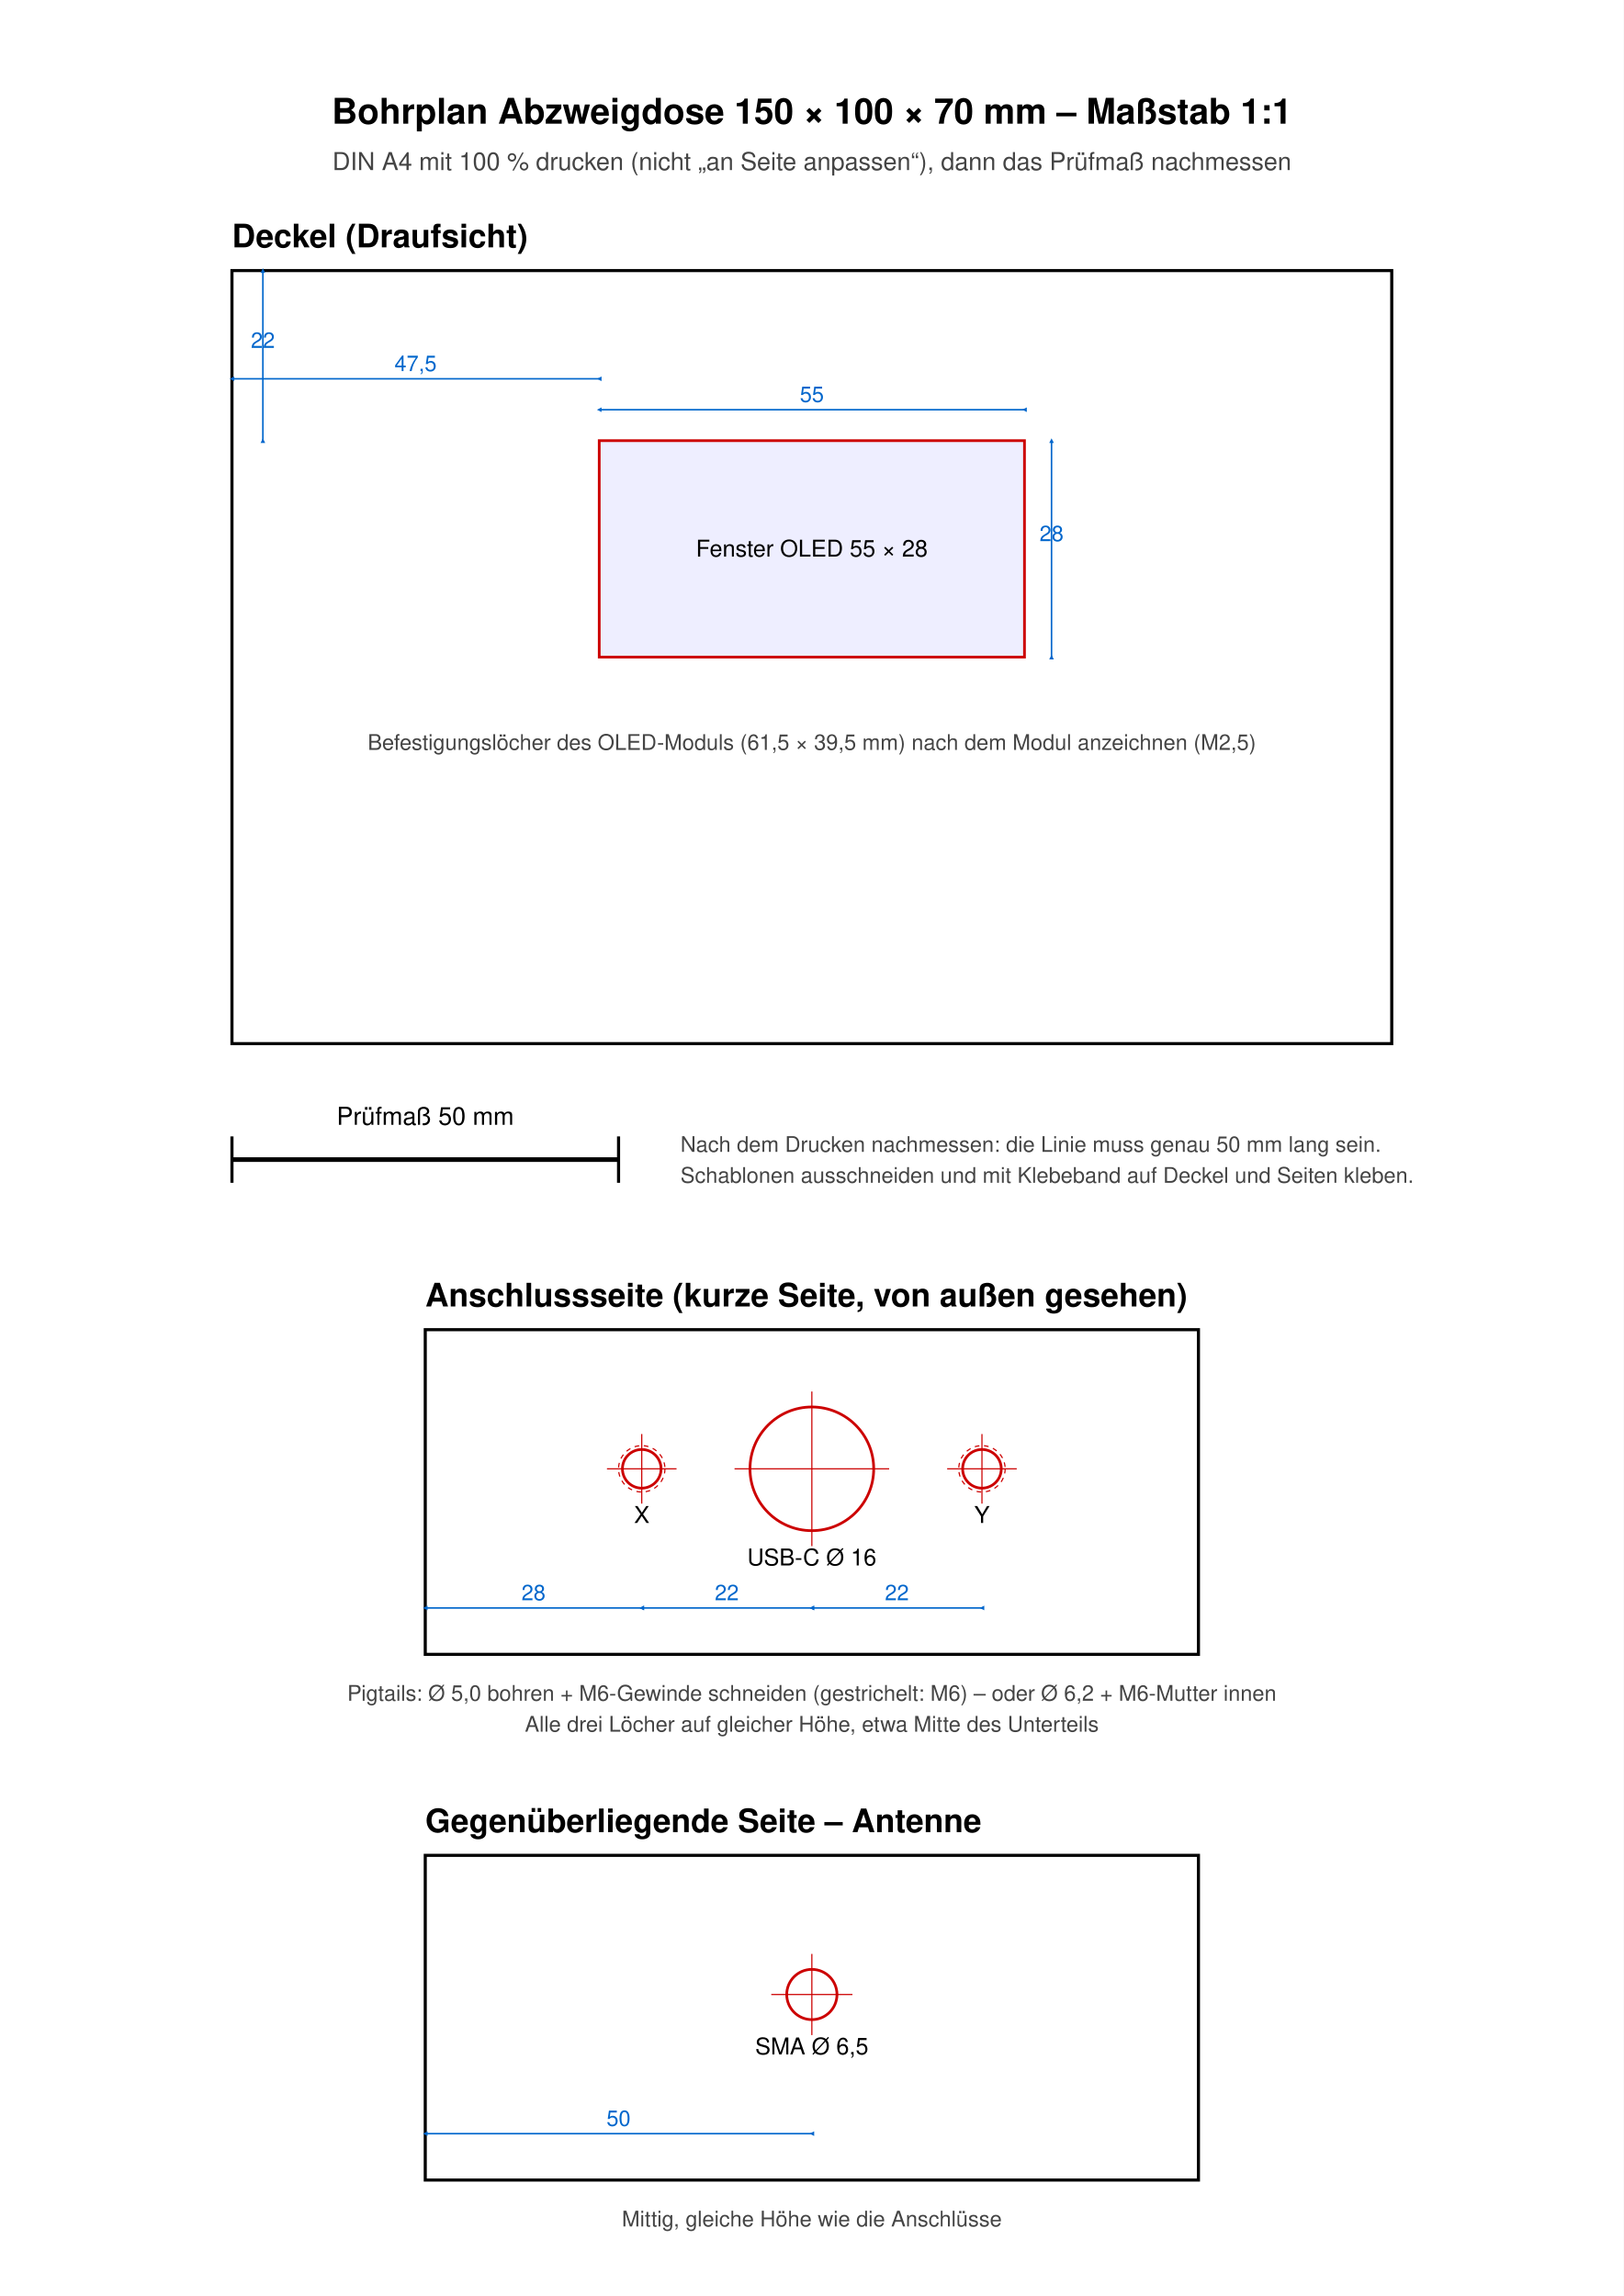
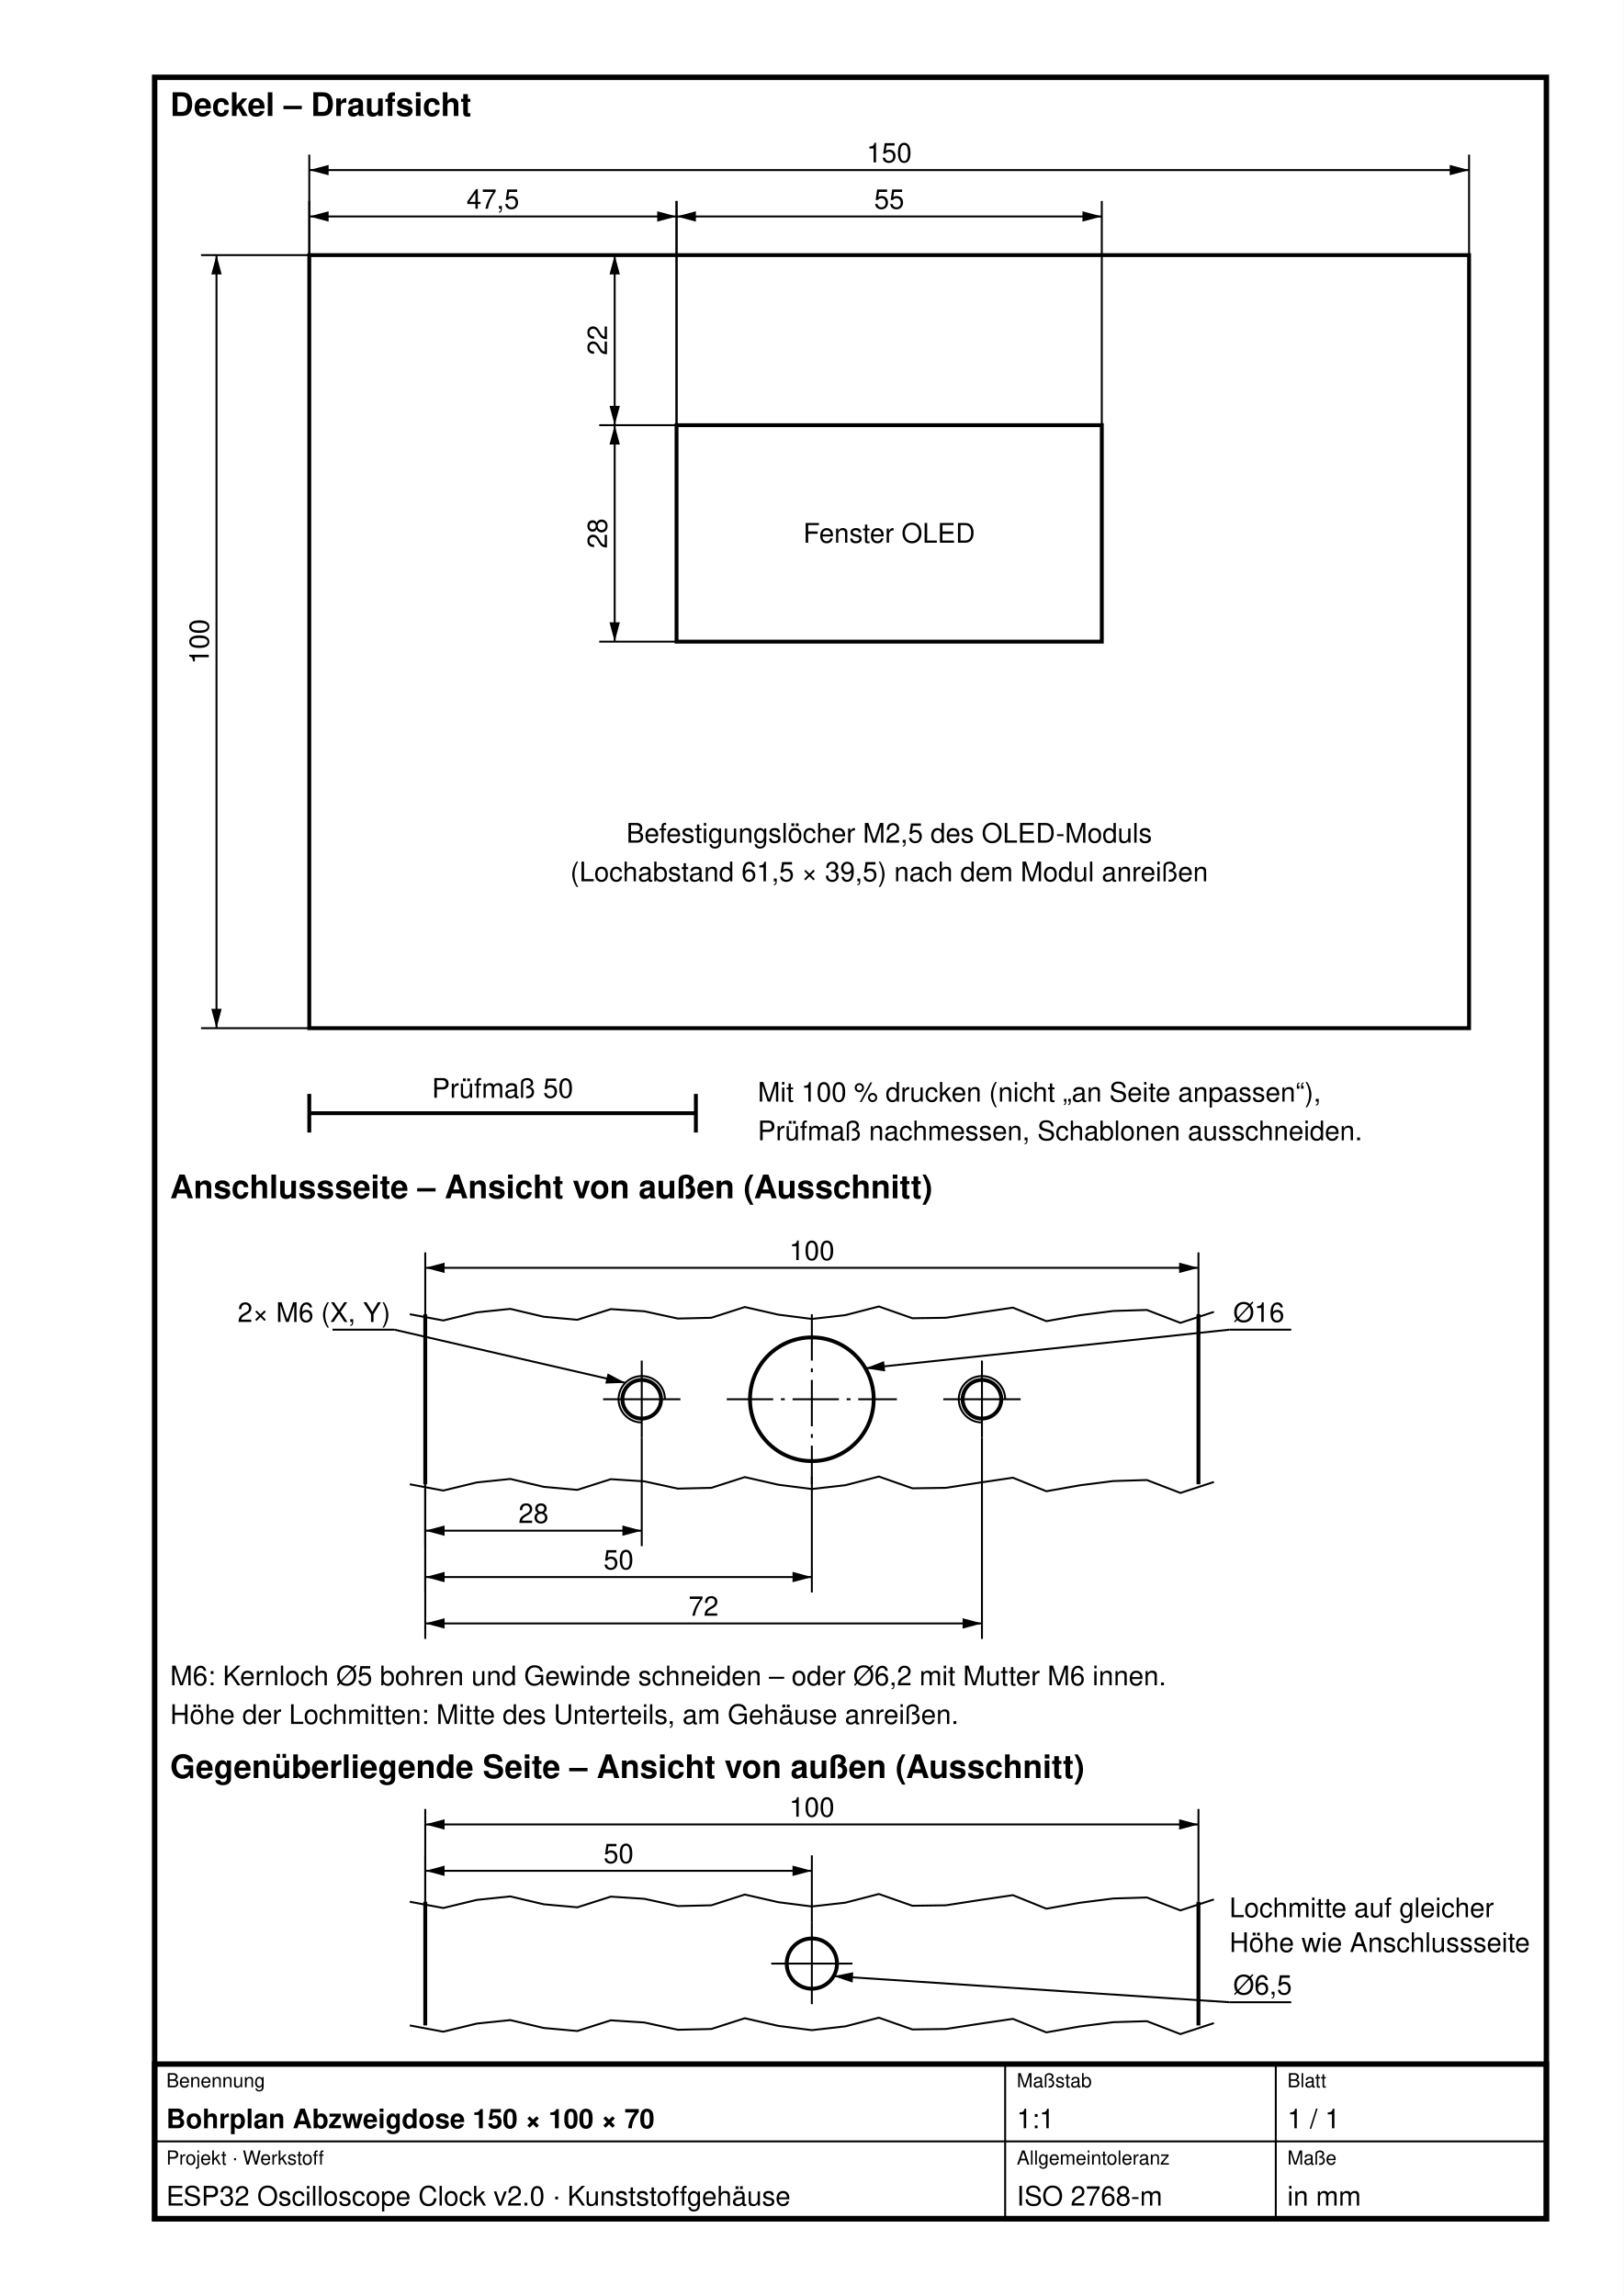
<svg xmlns="http://www.w3.org/2000/svg" viewBox="0 0 210 297" width="210mm" height="297mm" font-family="Helvetica,Arial,sans-serif">
  <rect x="0" y="0" width="210" height="297" fill="#fff" />
-   <defs>
-     <marker id="m" viewBox="0 0 4 4" refX="2" refY="2" markerWidth="3" markerHeight="3" orient="auto">
-       <path d="M0,2 L4,0 L4,4 z" fill="#06c" />
-     </marker>
-   </defs>
-   <text x="105" y="16" text-anchor="middle" font-size="4.6" font-weight="bold">Bohrplan Abzweigdose 150 × 100 × 70 mm – Maßstab 1:1</text>
-   <text x="105" y="22" text-anchor="middle" font-size="3.2" fill="#444">DIN A4 mit 100 % drucken (nicht „an Seite anpassen“), dann das Prüfmaß nachmessen</text>
-   <rect x="30" y="35" width="150" height="100" fill="none" stroke="#000" stroke-width="0.4" />
-   <text x="30" y="32" font-size="4.2" font-weight="bold">Deckel (Draufsicht)</text>
-   <rect x="77.5" y="57" width="55" height="28" fill="#eef" stroke="#c00" stroke-width="0.35" />
-   <text x="105" y="72" text-anchor="middle" font-size="3">Fenster OLED 55 × 28</text>
-   <line x1="77.5" y1="53" x2="132.5" y2="53" stroke="#06c" stroke-width="0.2" marker-start="url(#m)" marker-end="url(#m)" />
-   <text x="105.0" y="52.0" text-anchor="middle" font-size="2.8" fill="#06c">55</text>
-   <line x1="136" y1="57" x2="136" y2="85" stroke="#06c" stroke-width="0.2" marker-start="url(#m)" marker-end="url(#m)" />
-   <text x="136.0" y="70.0" text-anchor="middle" font-size="2.8" fill="#06c">28</text>
-   <line x1="30" y1="49" x2="77.5" y2="49" stroke="#06c" stroke-width="0.2" marker-start="url(#m)" marker-end="url(#m)" />
-   <text x="53.75" y="48.0" text-anchor="middle" font-size="2.8" fill="#06c">47,5</text>
-   <line x1="34" y1="35" x2="34" y2="57" stroke="#06c" stroke-width="0.2" marker-start="url(#m)" marker-end="url(#m)" />
-   <text x="34.0" y="45.0" text-anchor="middle" font-size="2.8" fill="#06c">22</text>
-   <text x="105" y="97" text-anchor="middle" font-size="2.8" fill="#444">Befestigungslöcher des OLED-Moduls (61,5 × 39,5 mm) nach dem Modul anzeichnen (M2,5)</text>
-   <line x1="30" y1="150" x2="80" y2="150" stroke="#000" stroke-width="0.6" />
-   <line x1="30" y1="147" x2="30" y2="153" stroke="#000" stroke-width="0.4" />
-   <line x1="80" y1="147" x2="80" y2="153" stroke="#000" stroke-width="0.4" />
-   <text x="55" y="145.5" text-anchor="middle" font-size="3.2">Prüfmaß 50 mm</text>
-   <text x="88" y="149" font-size="2.8" fill="#444">Nach dem Drucken nachmessen: die Linie muss genau 50 mm lang sein.</text>
-   <text x="88" y="153" font-size="2.8" fill="#444">Schablonen ausschneiden und mit Klebeband auf Deckel und Seiten kleben.</text>
-   <rect x="55" y="172" width="100" height="42" fill="none" stroke="#000" stroke-width="0.4" />
-   <text x="55" y="169" font-size="4.2" font-weight="bold">Anschlussseite (kurze Seite, von außen gesehen)</text>
-   <circle cx="83" cy="190" r="2.5" fill="none" stroke="#c00" stroke-width="0.35" />
-   <line x1="78.5" y1="190" x2="87.5" y2="190" stroke="#c00" stroke-width="0.15" />
-   <line x1="83" y1="185.5" x2="83" y2="194.5" stroke="#c00" stroke-width="0.15" />
-   <text x="83" y="197.0" text-anchor="middle" font-size="3">X</text>
-   <circle cx="83" cy="190" r="3" fill="none" stroke="#c00" stroke-width="0.15" stroke-dasharray="0.6 0.6" />
-   <circle cx="127" cy="190" r="2.5" fill="none" stroke="#c00" stroke-width="0.35" />
-   <line x1="122.5" y1="190" x2="131.5" y2="190" stroke="#c00" stroke-width="0.15" />
-   <line x1="127" y1="185.5" x2="127" y2="194.5" stroke="#c00" stroke-width="0.15" />
-   <text x="127" y="197.0" text-anchor="middle" font-size="3">Y</text>
-   <circle cx="127" cy="190" r="3" fill="none" stroke="#c00" stroke-width="0.15" stroke-dasharray="0.6 0.6" />
-   <circle cx="105" cy="190" r="8.0" fill="none" stroke="#c00" stroke-width="0.35" />
-   <line x1="95.0" y1="190" x2="115.0" y2="190" stroke="#c00" stroke-width="0.15" />
-   <line x1="105" y1="180.0" x2="105" y2="200.0" stroke="#c00" stroke-width="0.15" />
-   <text x="105" y="202.5" text-anchor="middle" font-size="3">USB-C  Ø 16</text>
-   <line x1="55" y1="208" x2="83" y2="208" stroke="#06c" stroke-width="0.2" marker-start="url(#m)" marker-end="url(#m)" />
-   <text x="69.0" y="207.0" text-anchor="middle" font-size="2.8" fill="#06c">28</text>
-   <line x1="83" y1="208" x2="105" y2="208" stroke="#06c" stroke-width="0.2" marker-start="url(#m)" marker-end="url(#m)" />
-   <text x="94.0" y="207.0" text-anchor="middle" font-size="2.8" fill="#06c">22</text>
-   <line x1="105" y1="208" x2="127" y2="208" stroke="#06c" stroke-width="0.2" marker-start="url(#m)" marker-end="url(#m)" />
-   <text x="116.0" y="207.0" text-anchor="middle" font-size="2.8" fill="#06c">22</text>
-   <text x="105" y="220" text-anchor="middle" font-size="2.8" fill="#444">Pigtails: Ø 5,0 bohren + M6-Gewinde schneiden (gestrichelt: M6) – oder Ø 6,2 + M6-Mutter innen</text>
-   <text x="105" y="224" text-anchor="middle" font-size="2.8" fill="#444">Alle drei Löcher auf gleicher Höhe, etwa Mitte des Unterteils</text>
-   <rect x="55" y="240" width="100" height="42" fill="none" stroke="#000" stroke-width="0.4" />
-   <text x="55" y="237" font-size="4.2" font-weight="bold">Gegenüberliegende Seite – Antenne</text>
-   <circle cx="105" cy="258" r="3.25" fill="none" stroke="#c00" stroke-width="0.35" />
-   <line x1="99.75" y1="258" x2="110.25" y2="258" stroke="#c00" stroke-width="0.15" />
-   <line x1="105" y1="252.75" x2="105" y2="263.25" stroke="#c00" stroke-width="0.15" />
-   <text x="105" y="265.75" text-anchor="middle" font-size="3">SMA  Ø 6,5</text>
-   <line x1="55" y1="276" x2="105" y2="276" stroke="#06c" stroke-width="0.2" marker-start="url(#m)" marker-end="url(#m)" />
-   <text x="80.0" y="275.0" text-anchor="middle" font-size="2.8" fill="#06c">50</text>
-   <text x="105" y="288" text-anchor="middle" font-size="2.8" fill="#444">Mittig, gleiche Höhe wie die Anschlüsse</text>
+   <rect x="20" y="10" width="180" height="277" fill="none" stroke="#000" stroke-width="0.7" />
+   <text x="22.00" y="15.00" text-anchor="start" font-size="4.2" font-weight="bold">Deckel – Draufsicht</text>
+   <rect x="40" y="33" width="150" height="100" fill="none" stroke="#000" stroke-width="0.5" />
+   <rect x="87.5" y="55" width="55" height="28" fill="none" stroke="#000" stroke-width="0.5" />
+   <line x1="40.00" y1="33.00" x2="40.00" y2="20.00" stroke="#000" stroke-width="0.25" />
+   <line x1="190.00" y1="33.00" x2="190.00" y2="20.00" stroke="#000" stroke-width="0.25" />
+   <line x1="40.00" y1="22.00" x2="190.00" y2="22.00" stroke="#000" stroke-width="0.25" />
+   <path d="M40.00,22.00 L42.50,21.33 L42.50,22.67 Z" fill="#000" />
+   <path d="M190.00,22.00 L187.50,22.67 L187.50,21.33 Z" fill="#000" />
+   <text x="115.00" y="21.00" text-anchor="middle" font-size="3.5">150</text>
+   <line x1="40.00" y1="33.00" x2="40.00" y2="26.00" stroke="#000" stroke-width="0.25" />
+   <line x1="87.50" y1="55.00" x2="87.50" y2="26.00" stroke="#000" stroke-width="0.25" />
+   <line x1="40.00" y1="28.00" x2="87.50" y2="28.00" stroke="#000" stroke-width="0.25" />
+   <path d="M40.00,28.00 L42.50,27.33 L42.50,28.67 Z" fill="#000" />
+   <path d="M87.50,28.00 L85.00,28.67 L85.00,27.33 Z" fill="#000" />
+   <text x="63.75" y="27.00" text-anchor="middle" font-size="3.5">47,5</text>
+   <line x1="87.50" y1="55.00" x2="87.50" y2="26.00" stroke="#000" stroke-width="0.25" />
+   <line x1="142.50" y1="55.00" x2="142.50" y2="26.00" stroke="#000" stroke-width="0.25" />
+   <line x1="87.50" y1="28.00" x2="142.50" y2="28.00" stroke="#000" stroke-width="0.25" />
+   <path d="M87.50,28.00 L90.00,27.33 L90.00,28.67 Z" fill="#000" />
+   <path d="M142.50,28.00 L140.00,28.67 L140.00,27.33 Z" fill="#000" />
+   <text x="115.00" y="27.00" text-anchor="middle" font-size="3.5">55</text>
+   <line x1="40.00" y1="33.00" x2="26.00" y2="33.00" stroke="#000" stroke-width="0.25" />
+   <line x1="40.00" y1="133.00" x2="26.00" y2="133.00" stroke="#000" stroke-width="0.25" />
+   <line x1="28.00" y1="33.00" x2="28.00" y2="133.00" stroke="#000" stroke-width="0.25" />
+   <path d="M28.00,33.00 L28.67,35.50 L27.33,35.50 Z" fill="#000" />
+   <path d="M28.00,133.00 L27.33,130.50 L28.67,130.50 Z" fill="#000" />
+   <text x="27.00" y="83.00" text-anchor="middle" font-size="3.5" transform="rotate(-90 27.00 83.00)">100</text>
+   <line x1="87.50" y1="55.00" x2="77.50" y2="55.00" stroke="#000" stroke-width="0.25" />
+   <line x1="87.50" y1="83.00" x2="77.50" y2="83.00" stroke="#000" stroke-width="0.25" />
+   <line x1="79.50" y1="33.00" x2="79.50" y2="55.00" stroke="#000" stroke-width="0.25" />
+   <path d="M79.50,33.00 L80.17,35.50 L78.83,35.50 Z" fill="#000" />
+   <path d="M79.50,55.00 L78.83,52.50 L80.17,52.50 Z" fill="#000" />
+   <text x="78.50" y="44.00" text-anchor="middle" font-size="3.5" transform="rotate(-90 78.50 44.00)">22</text>
+   <line x1="79.50" y1="55.00" x2="79.50" y2="83.00" stroke="#000" stroke-width="0.25" />
+   <path d="M79.50,55.00 L80.17,57.50 L78.83,57.50 Z" fill="#000" />
+   <path d="M79.50,83.00 L78.83,80.50 L80.17,80.50 Z" fill="#000" />
+   <text x="78.50" y="69.00" text-anchor="middle" font-size="3.5" transform="rotate(-90 78.50 69.00)">28</text>
+   <text x="115.00" y="70.20" text-anchor="middle" font-size="3.5">Fenster OLED</text>
+   <text x="115.00" y="109.00" text-anchor="middle" font-size="3.5">Befestigungslöcher M2,5 des OLED-Moduls</text>
+   <text x="115.00" y="114.00" text-anchor="middle" font-size="3.5">(Lochabstand 61,5 × 39,5) nach dem Modul anreißen</text>
+   <line x1="40.00" y1="144.00" x2="90.00" y2="144.00" stroke="#000" stroke-width="0.5" />
+   <line x1="40.00" y1="141.50" x2="40.00" y2="146.50" stroke="#000" stroke-width="0.5" />
+   <line x1="90.00" y1="141.50" x2="90.00" y2="146.50" stroke="#000" stroke-width="0.5" />
+   <text x="65.00" y="142.00" text-anchor="middle" font-size="3.5">Prüfmaß 50</text>
+   <text x="98.00" y="142.50" text-anchor="start" font-size="3.5">Mit 100 % drucken (nicht „an Seite anpassen“),</text>
+   <text x="98.00" y="147.50" text-anchor="start" font-size="3.5">Prüfmaß nachmessen, Schablonen ausschneiden.</text>
+   <text x="22.00" y="155.00" text-anchor="start" font-size="4.2" font-weight="bold">Anschlussseite – Ansicht von außen (Ausschnitt)</text>
+   <line x1="55.00" y1="170.00" x2="55.00" y2="192.00" stroke="#000" stroke-width="0.5" />
+   <line x1="155.00" y1="170.00" x2="155.00" y2="192.00" stroke="#000" stroke-width="0.5" />
+   <polyline points="53.00,170.00 57.33,170.81 61.67,169.76 66.00,169.31 70.33,170.33 74.67,170.72 79.00,169.34 83.33,169.62 87.67,170.56 92.00,170.46 96.33,169.07 100.67,170.06 105.00,170.61 109.33,170.12 113.67,169.00 118.00,170.52 122.33,170.46 126.67,169.79 131.00,169.15 135.33,170.90 139.67,170.13 144.00,169.58 148.33,169.45 152.67,171.12 157.00,169.70" fill="none" stroke="#000" stroke-width="0.25" />
+   <polyline points="53.00,192.00 57.33,192.81 61.67,191.76 66.00,191.31 70.33,192.33 74.67,192.72 79.00,191.34 83.33,191.62 87.67,192.56 92.00,192.46 96.33,191.07 100.67,192.06 105.00,192.61 109.33,192.12 113.67,191.00 118.00,192.52 122.33,192.46 126.67,191.79 131.00,191.15 135.33,192.90 139.67,192.13 144.00,191.58 148.33,191.45 152.67,193.12 157.00,191.70" fill="none" stroke="#000" stroke-width="0.25" />
+   <circle cx="83" cy="181.0" r="2.5" fill="none" stroke="#000" stroke-width="0.5" />
+   <path d="M86.00,181.00 A3,3 0 1 0 83.00,184.00" fill="none" stroke="#000" stroke-width="0.25" />
+   <line x1="78.00" y1="181.00" x2="88.00" y2="181.00" stroke="#000" stroke-width="0.25" />
+   <line x1="83.00" y1="176.00" x2="83.00" y2="186.00" stroke="#000" stroke-width="0.25" />
+   <circle cx="127" cy="181.0" r="2.5" fill="none" stroke="#000" stroke-width="0.5" />
+   <path d="M130.00,181.00 A3,3 0 1 0 127.00,184.00" fill="none" stroke="#000" stroke-width="0.25" />
+   <line x1="122.00" y1="181.00" x2="132.00" y2="181.00" stroke="#000" stroke-width="0.25" />
+   <line x1="127.00" y1="176.00" x2="127.00" y2="186.00" stroke="#000" stroke-width="0.25" />
+   <circle cx="105" cy="181.0" r="8" fill="none" stroke="#000" stroke-width="0.5" />
+   <line x1="94.00" y1="181.00" x2="116.00" y2="181.00" stroke="#000" stroke-width="0.25" stroke-dasharray="6 1 0.5 1" />
+   <line x1="105.00" y1="170.00" x2="105.00" y2="192.00" stroke="#000" stroke-width="0.25" stroke-dasharray="6 1 0.5 1" />
+   <line x1="55.00" y1="170.00" x2="55.00" y2="162.00" stroke="#000" stroke-width="0.25" />
+   <line x1="155.00" y1="170.00" x2="155.00" y2="162.00" stroke="#000" stroke-width="0.25" />
+   <line x1="55.00" y1="164.00" x2="155.00" y2="164.00" stroke="#000" stroke-width="0.25" />
+   <path d="M55.00,164.00 L57.50,163.33 L57.50,164.67 Z" fill="#000" />
+   <path d="M155.00,164.00 L152.50,164.67 L152.50,163.33 Z" fill="#000" />
+   <text x="105.00" y="163.00" text-anchor="middle" font-size="3.5">100</text>
+   <line x1="55.00" y1="192.00" x2="55.00" y2="200.00" stroke="#000" stroke-width="0.25" />
+   <line x1="83.00" y1="186.00" x2="83.00" y2="200.00" stroke="#000" stroke-width="0.25" />
+   <line x1="55.00" y1="198.00" x2="83.00" y2="198.00" stroke="#000" stroke-width="0.25" />
+   <path d="M55.00,198.00 L57.50,197.33 L57.50,198.67 Z" fill="#000" />
+   <path d="M83.00,198.00 L80.50,198.67 L80.50,197.33 Z" fill="#000" />
+   <text x="69.00" y="197.00" text-anchor="middle" font-size="3.5">28</text>
+   <line x1="55.00" y1="192.00" x2="55.00" y2="206.00" stroke="#000" stroke-width="0.25" />
+   <line x1="105.00" y1="191.00" x2="105.00" y2="206.00" stroke="#000" stroke-width="0.25" />
+   <line x1="55.00" y1="204.00" x2="105.00" y2="204.00" stroke="#000" stroke-width="0.25" />
+   <path d="M55.00,204.00 L57.50,203.33 L57.50,204.67 Z" fill="#000" />
+   <path d="M105.00,204.00 L102.50,204.67 L102.50,203.33 Z" fill="#000" />
+   <text x="80.00" y="203.00" text-anchor="middle" font-size="3.5">50</text>
+   <line x1="55.00" y1="192.00" x2="55.00" y2="212.00" stroke="#000" stroke-width="0.25" />
+   <line x1="127.00" y1="186.00" x2="127.00" y2="212.00" stroke="#000" stroke-width="0.25" />
+   <line x1="55.00" y1="210.00" x2="127.00" y2="210.00" stroke="#000" stroke-width="0.25" />
+   <path d="M55.00,210.00 L57.50,209.33 L57.50,210.67 Z" fill="#000" />
+   <path d="M127.00,210.00 L124.50,210.67 L124.50,209.33 Z" fill="#000" />
+   <text x="91.00" y="209.00" text-anchor="middle" font-size="3.5">72</text>
+   <line x1="80.88" y1="178.88" x2="51.00" y2="172.00" stroke="#000" stroke-width="0.25" />
+   <path d="M80.88,178.88 L78.29,178.97 L78.59,177.66 Z" fill="#000" />
+   <line x1="51.00" y1="172.00" x2="43.00" y2="172.00" stroke="#000" stroke-width="0.25" />
+   <text x="50.50" y="171.00" text-anchor="end" font-size="3.5">2× M6 (X, Y)</text>
+   <line x1="111.93" y1="177.00" x2="159.00" y2="172.00" stroke="#000" stroke-width="0.25" />
+   <path d="M111.93,177.00 L114.34,176.07 L114.48,177.40 Z" fill="#000" />
+   <line x1="159.00" y1="172.00" x2="167.00" y2="172.00" stroke="#000" stroke-width="0.25" />
+   <text x="159.50" y="171.00" text-anchor="start" font-size="3.5">Ø16</text>
+   <text x="22.00" y="218.00" text-anchor="start" font-size="3.5">M6: Kernloch Ø5 bohren und Gewinde schneiden – oder Ø6,2 mit Mutter M6 innen.</text>
+   <text x="22.00" y="223.00" text-anchor="start" font-size="3.5">Höhe der Lochmitten: Mitte des Unterteils, am Gehäuse anreißen.</text>
+   <text x="22.00" y="230.00" text-anchor="start" font-size="4.2" font-weight="bold">Gegenüberliegende Seite – Ansicht von außen (Ausschnitt)</text>
+   <line x1="55.00" y1="246.00" x2="55.00" y2="262.00" stroke="#000" stroke-width="0.5" />
+   <line x1="155.00" y1="246.00" x2="155.00" y2="262.00" stroke="#000" stroke-width="0.5" />
+   <polyline points="53.00,246.00 57.33,246.81 61.67,245.76 66.00,245.31 70.33,246.33 74.67,246.72 79.00,245.34 83.33,245.62 87.67,246.56 92.00,246.46 96.33,245.07 100.67,246.06 105.00,246.61 109.33,246.12 113.67,245.00 118.00,246.52 122.33,246.46 126.67,245.79 131.00,245.15 135.33,246.90 139.67,246.13 144.00,245.58 148.33,245.45 152.67,247.12 157.00,245.70" fill="none" stroke="#000" stroke-width="0.25" />
+   <polyline points="53.00,262.00 57.33,262.81 61.67,261.76 66.00,261.31 70.33,262.33 74.67,262.72 79.00,261.34 83.33,261.62 87.67,262.56 92.00,262.46 96.33,261.07 100.67,262.06 105.00,262.61 109.33,262.12 113.67,261.00 118.00,262.52 122.33,262.46 126.67,261.79 131.00,261.15 135.33,262.90 139.67,262.13 144.00,261.58 148.33,261.45 152.67,263.12 157.00,261.70" fill="none" stroke="#000" stroke-width="0.25" />
+   <circle cx="105" cy="254.0" r="3.25" fill="none" stroke="#000" stroke-width="0.5" />
+   <line x1="99.75" y1="254.00" x2="110.25" y2="254.00" stroke="#000" stroke-width="0.25" />
+   <line x1="105.00" y1="248.75" x2="105.00" y2="259.25" stroke="#000" stroke-width="0.25" />
+   <line x1="55.00" y1="246.00" x2="55.00" y2="234.00" stroke="#000" stroke-width="0.25" />
+   <line x1="155.00" y1="246.00" x2="155.00" y2="234.00" stroke="#000" stroke-width="0.25" />
+   <line x1="55.00" y1="236.00" x2="155.00" y2="236.00" stroke="#000" stroke-width="0.25" />
+   <path d="M55.00,236.00 L57.50,235.33 L57.50,236.67 Z" fill="#000" />
+   <path d="M155.00,236.00 L152.50,236.67 L152.50,235.33 Z" fill="#000" />
+   <text x="105.00" y="235.00" text-anchor="middle" font-size="3.5">100</text>
+   <line x1="55.00" y1="246.00" x2="55.00" y2="240.00" stroke="#000" stroke-width="0.25" />
+   <line x1="105.00" y1="248.75" x2="105.00" y2="240.00" stroke="#000" stroke-width="0.25" />
+   <line x1="55.00" y1="242.00" x2="105.00" y2="242.00" stroke="#000" stroke-width="0.25" />
+   <path d="M55.00,242.00 L57.50,241.33 L57.50,242.67 Z" fill="#000" />
+   <path d="M105.00,242.00 L102.50,242.67 L102.50,241.33 Z" fill="#000" />
+   <text x="80.00" y="241.00" text-anchor="middle" font-size="3.5">50</text>
+   <line x1="107.81" y1="255.62" x2="159.00" y2="259.00" stroke="#000" stroke-width="0.25" />
+   <path d="M107.81,255.62 L110.35,255.12 L110.27,256.46 Z" fill="#000" />
+   <line x1="159.00" y1="259.00" x2="167.00" y2="259.00" stroke="#000" stroke-width="0.25" />
+   <text x="159.50" y="258.00" text-anchor="start" font-size="3.5">Ø6,5</text>
+   <text x="159.00" y="248.00" text-anchor="start" font-size="3.5">Lochmitte auf gleicher</text>
+   <text x="159.00" y="252.50" text-anchor="start" font-size="3.5">Höhe wie Anschlussseite</text>
+   <rect x="20" y="267" width="180" height="20" fill="none" stroke="#000" stroke-width="0.7" />
+   <line x1="20.00" y1="277.00" x2="200.00" y2="277.00" stroke="#000" stroke-width="0.25" />
+   <line x1="130.00" y1="267.00" x2="130.00" y2="287.00" stroke="#000" stroke-width="0.25" />
+   <line x1="165.00" y1="267.00" x2="165.00" y2="287.00" stroke="#000" stroke-width="0.25" />
+   <text x="21.50" y="270.00" text-anchor="start" font-size="2.5">Benennung</text>
+   <text x="21.50" y="275.30" text-anchor="start" font-size="3.5" font-weight="bold">Bohrplan Abzweigdose 150 × 100 × 70</text>
+   <text x="131.50" y="270.00" text-anchor="start" font-size="2.5">Maßstab</text>
+   <text x="131.50" y="275.30" text-anchor="start" font-size="3.5">1:1</text>
+   <text x="166.50" y="270.00" text-anchor="start" font-size="2.5">Blatt</text>
+   <text x="166.50" y="275.30" text-anchor="start" font-size="3.5">1 / 1</text>
+   <text x="21.50" y="280.00" text-anchor="start" font-size="2.5">Projekt · Werkstoff</text>
+   <text x="21.50" y="285.30" text-anchor="start" font-size="3.5">ESP32 Oscilloscope Clock v2.0 · Kunststoffgehäuse</text>
+   <text x="131.50" y="280.00" text-anchor="start" font-size="2.5">Allgemeintoleranz</text>
+   <text x="131.50" y="285.30" text-anchor="start" font-size="3.5">ISO 2768-m</text>
+   <text x="166.50" y="280.00" text-anchor="start" font-size="2.5">Maße</text>
+   <text x="166.50" y="285.30" text-anchor="start" font-size="3.5">in mm</text>
</svg>
